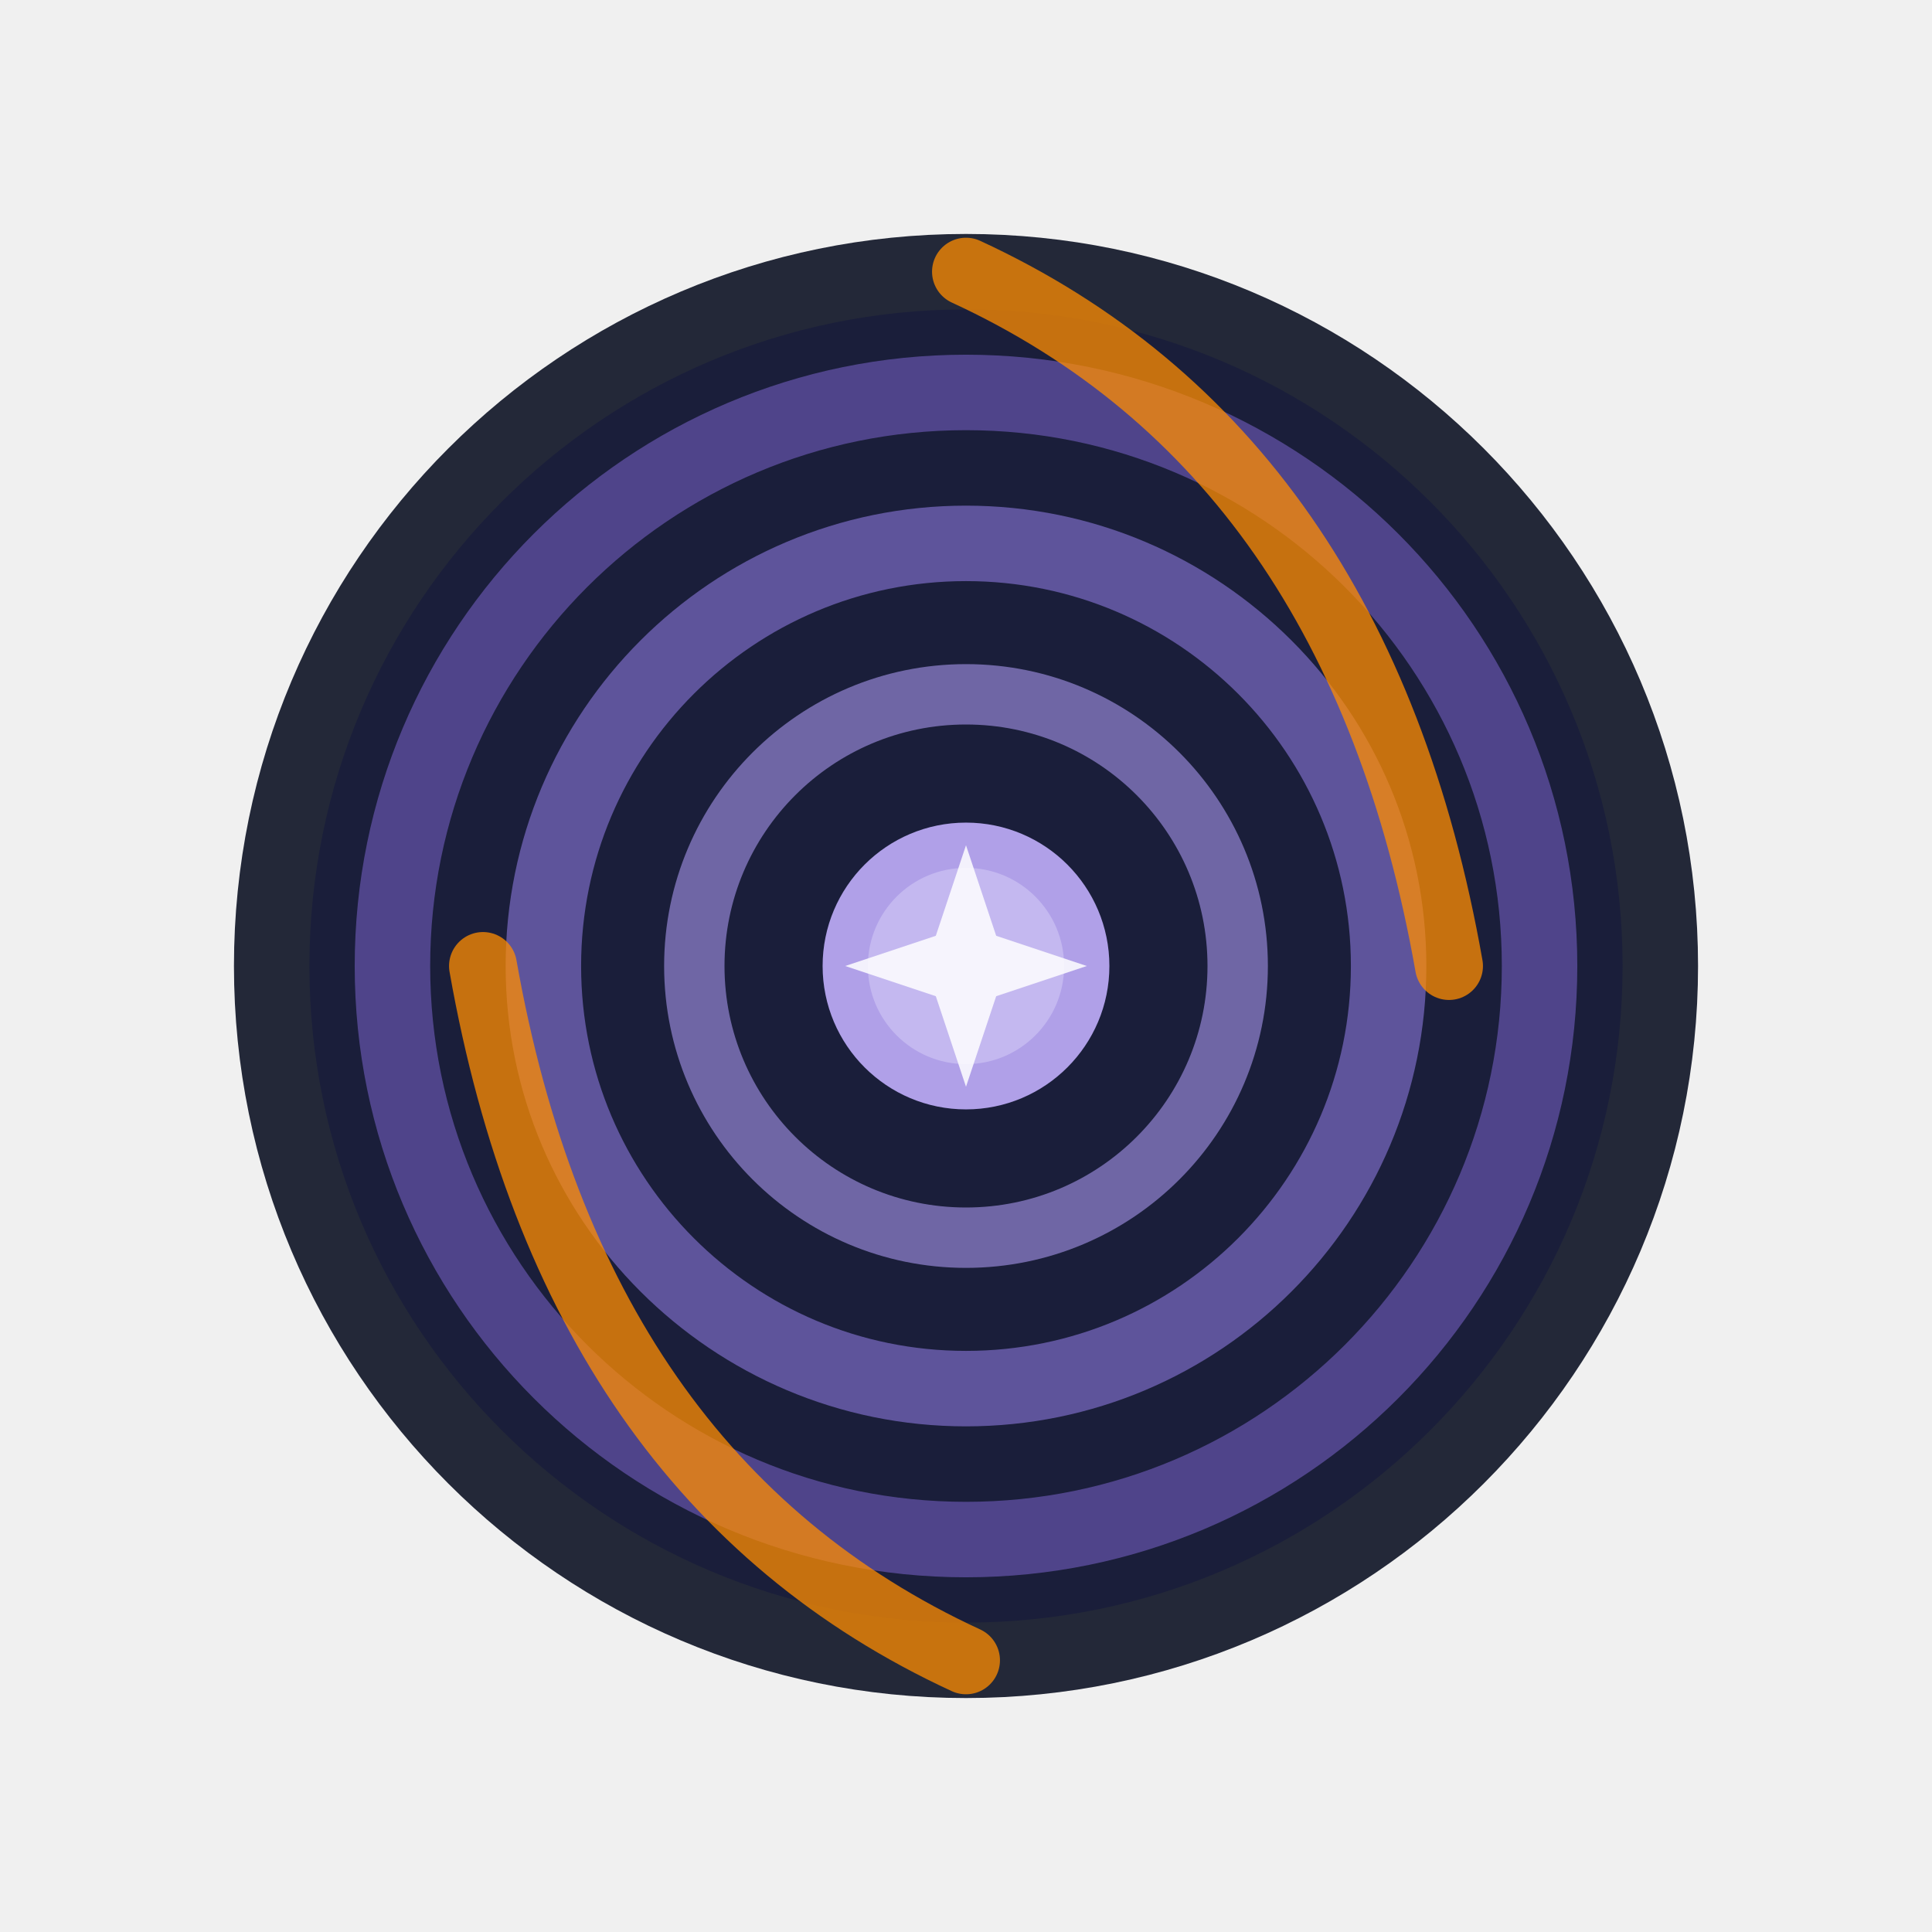
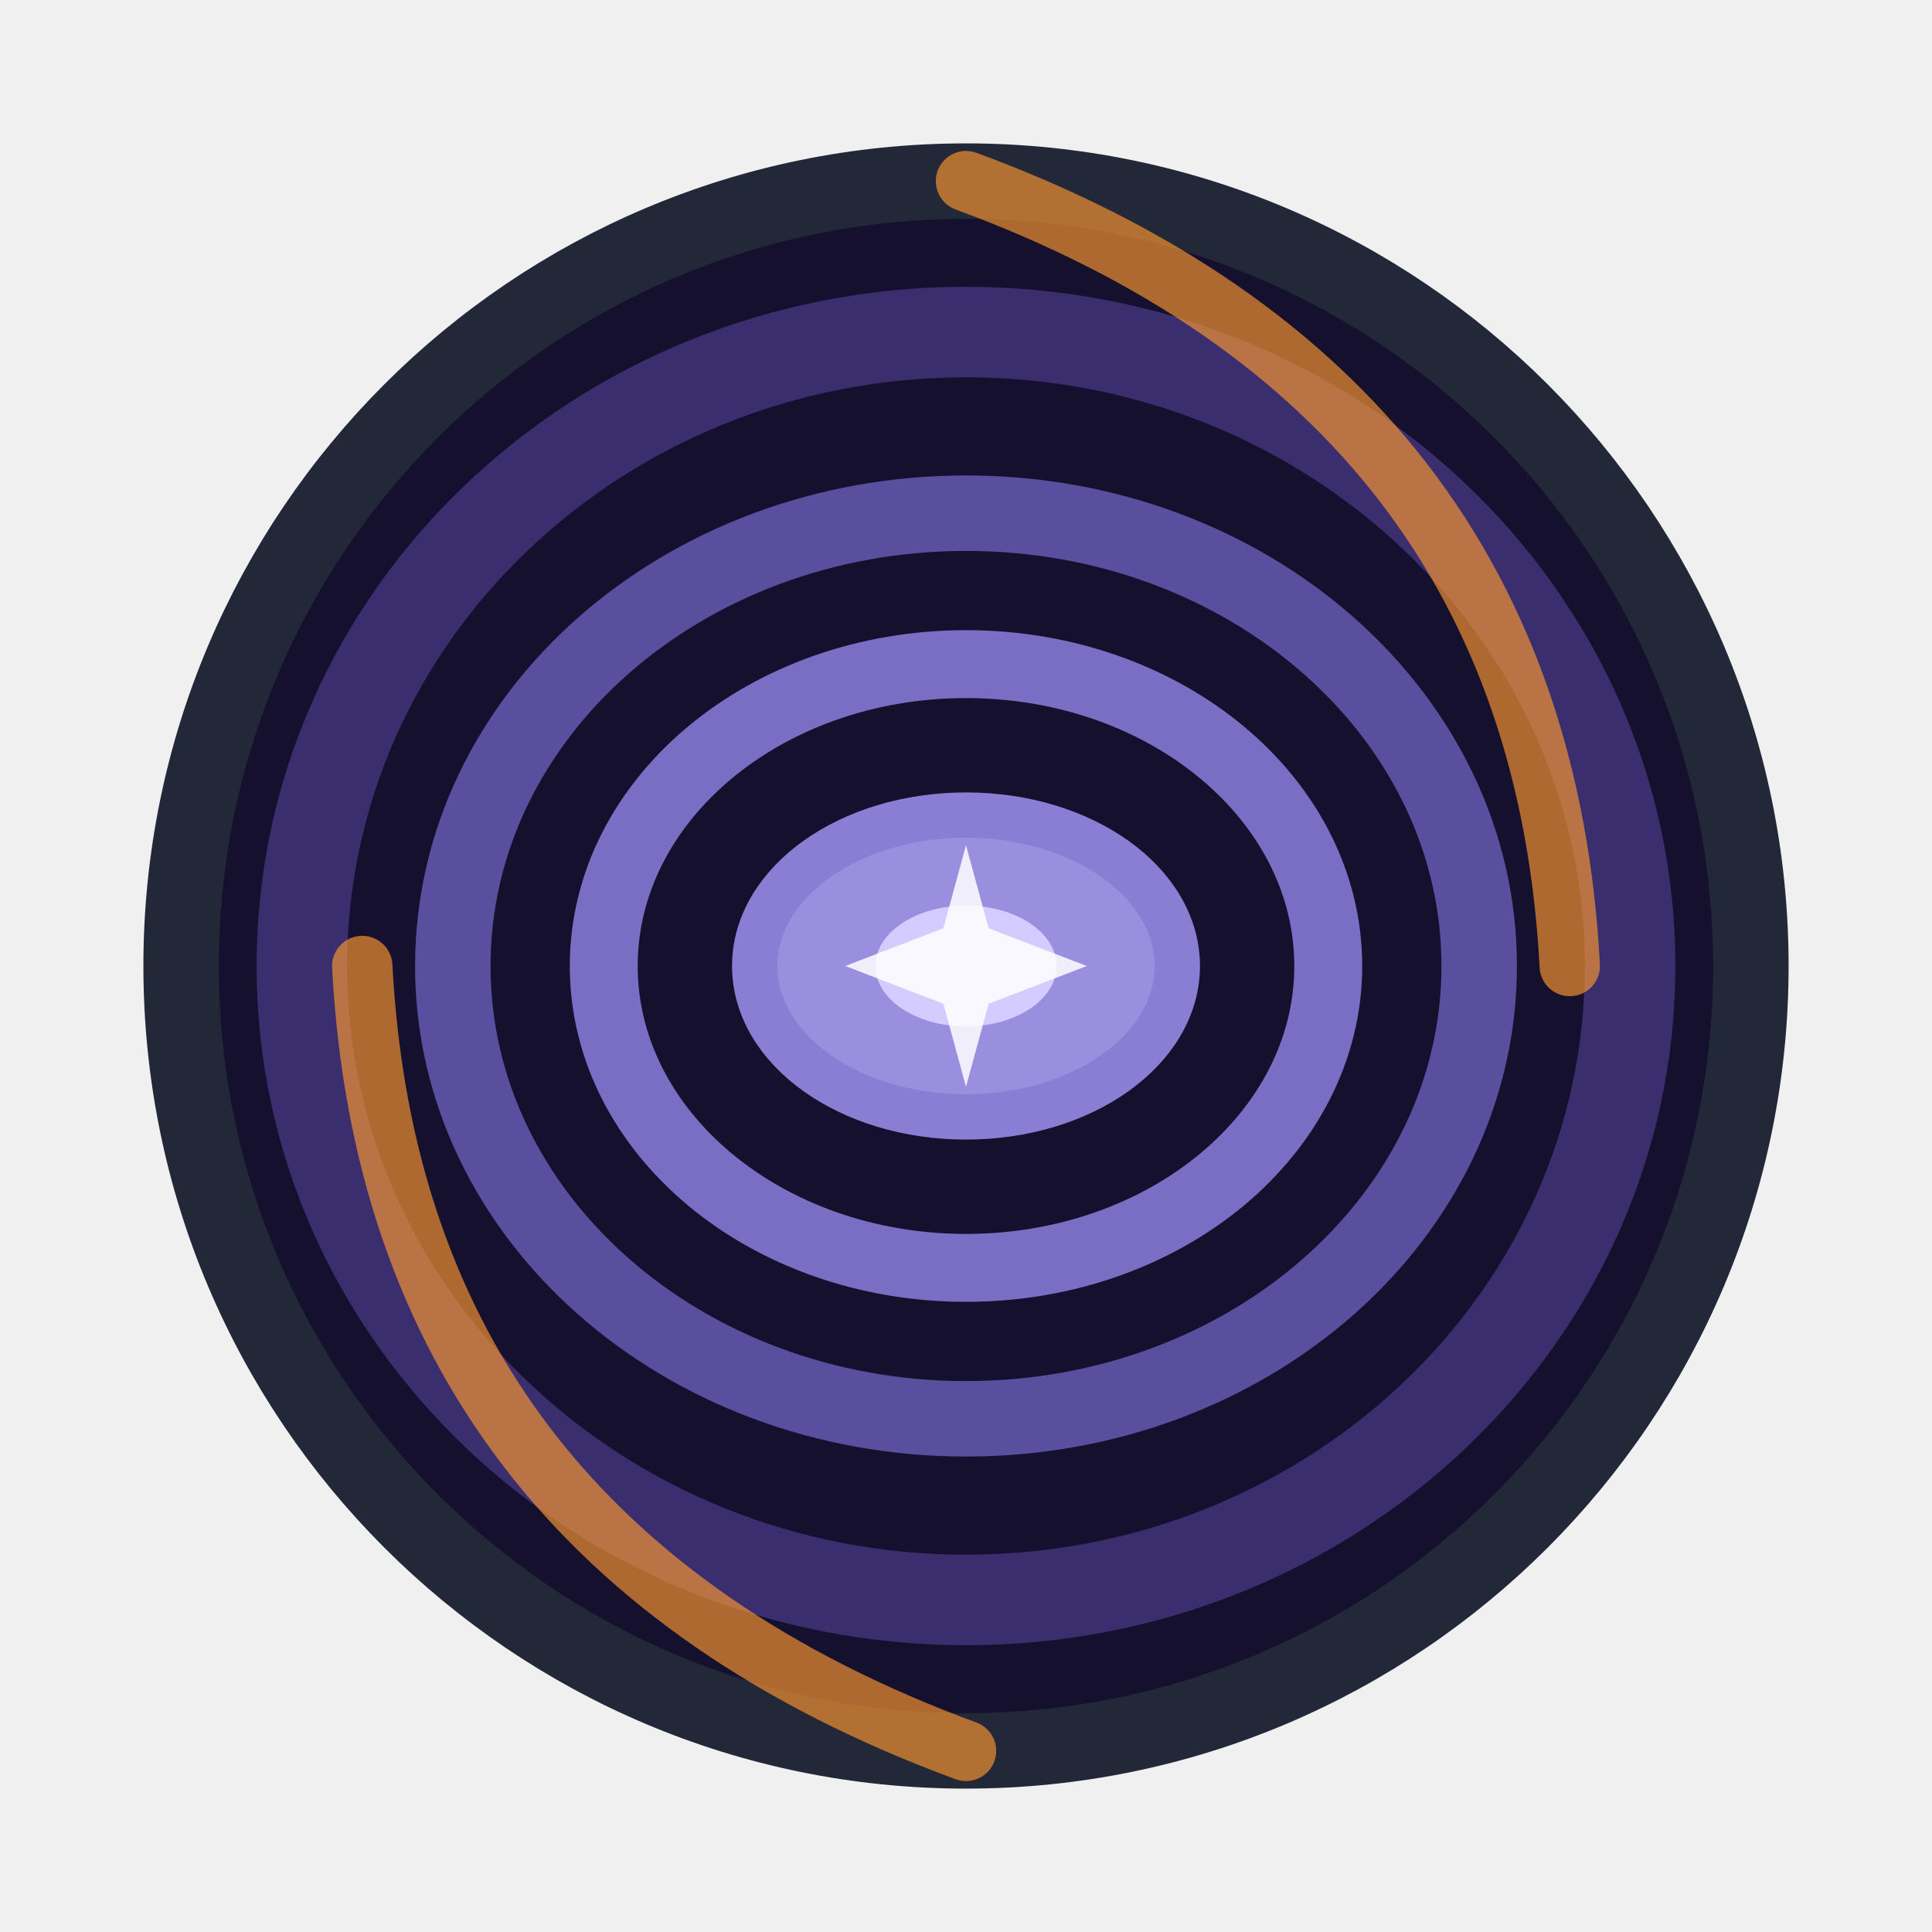
<svg xmlns="http://www.w3.org/2000/svg" viewBox="0 0 128 128">
-   <circle cx="64" cy="64" r="46" fill="#1a1e3a" stroke="#232838" stroke-width="5" />
-   <ellipse cx="64" cy="64" rx="38" ry="38" fill="none" stroke="#5d4e9e" stroke-width="5" opacity="0.8" />
-   <ellipse cx="64" cy="64" rx="28" ry="28" fill="none" stroke="#7b6bc4" stroke-width="5" opacity="0.7" />
-   <ellipse cx="64" cy="64" rx="18" ry="18" fill="none" stroke="#9d8edf" stroke-width="4" opacity="0.65" />
-   <ellipse cx="64" cy="64" rx="8" ry="8" fill="#c4b8f0" stroke="#b0a0e8" stroke-width="3" />
-   <path d="M64 18 Q90 30 96 64" fill="none" stroke="#ff8c00" stroke-width="4.5" stroke-linecap="round" opacity="0.75" />
-   <path d="M64 110 Q38 98 32 64" fill="none" stroke="#ff8c00" stroke-width="4.5" stroke-linecap="round" opacity="0.75" />
-   <path d="M64 56 L66 62 L72 64 L66 66 L64 72 L62 66 L56 64 L62 62 Z" fill="#ffffff" opacity="0.85" />
+   <circle cx="64" cy="64" r="52" fill="#14102e" stroke="#232838" stroke-width="5" />
+   <ellipse cx="64" cy="64" rx="44" ry="42" fill="none" stroke="#3a2e6e" stroke-width="6" />
+   <ellipse cx="64" cy="64" rx="34" ry="30" fill="none" stroke="#5a4e9e" stroke-width="5" />
+   <ellipse cx="64" cy="64" rx="24" ry="20" fill="none" stroke="#7a6ec4" stroke-width="4.5" />
+   <ellipse cx="64" cy="64" rx="14" ry="10" fill="#9a8ede" stroke="#8a7ed4" stroke-width="3" />
+   <ellipse cx="64" cy="64" rx="6" ry="4" fill="#d4ccff" />
+   <path d="M64 12 Q102 26 104 64" fill="none" stroke="#ff9830" stroke-width="4" stroke-linecap="round" opacity="0.65" />
+   <path d="M64 116 Q26 102 24 64" fill="none" stroke="#ff9830" stroke-width="4" stroke-linecap="round" opacity="0.65" />
+   <path d="M64 56 L65.5 61.5 L72 64 L65.5 66.5 L64 72 L62.5 66.5 L56 64 L62.5 61.5 Z" fill="#fff" opacity="0.85" />
</svg>
